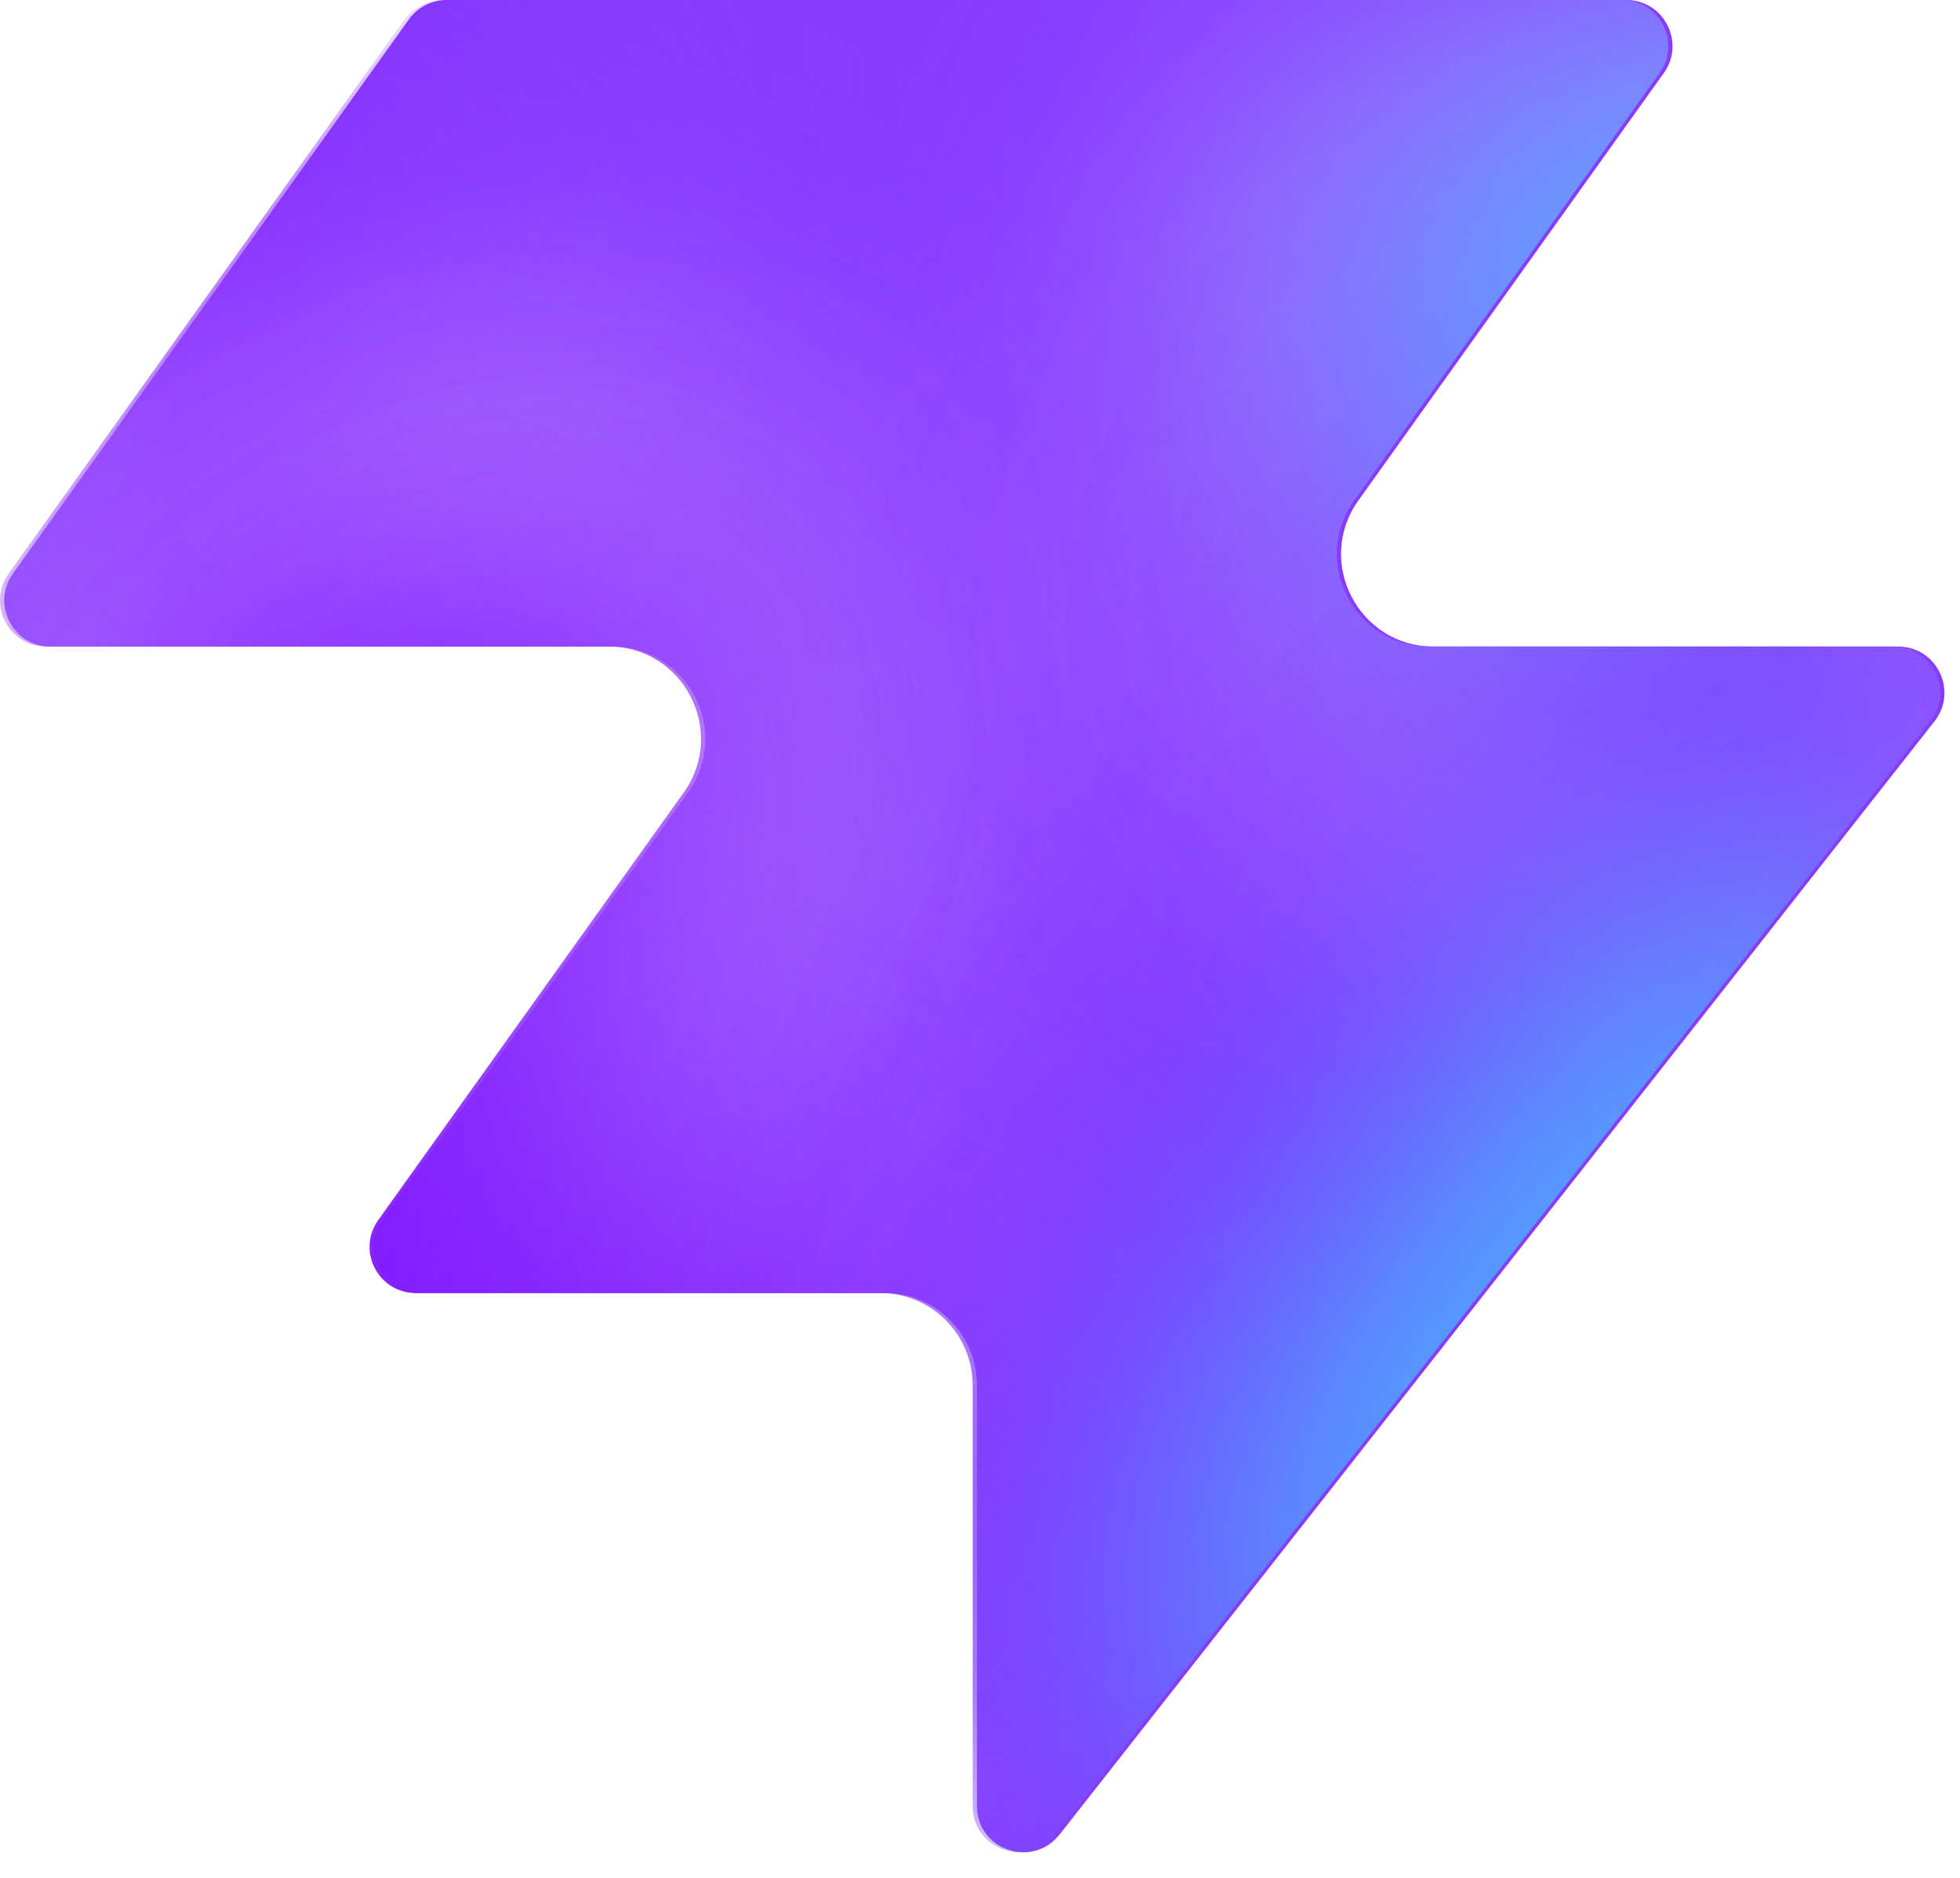
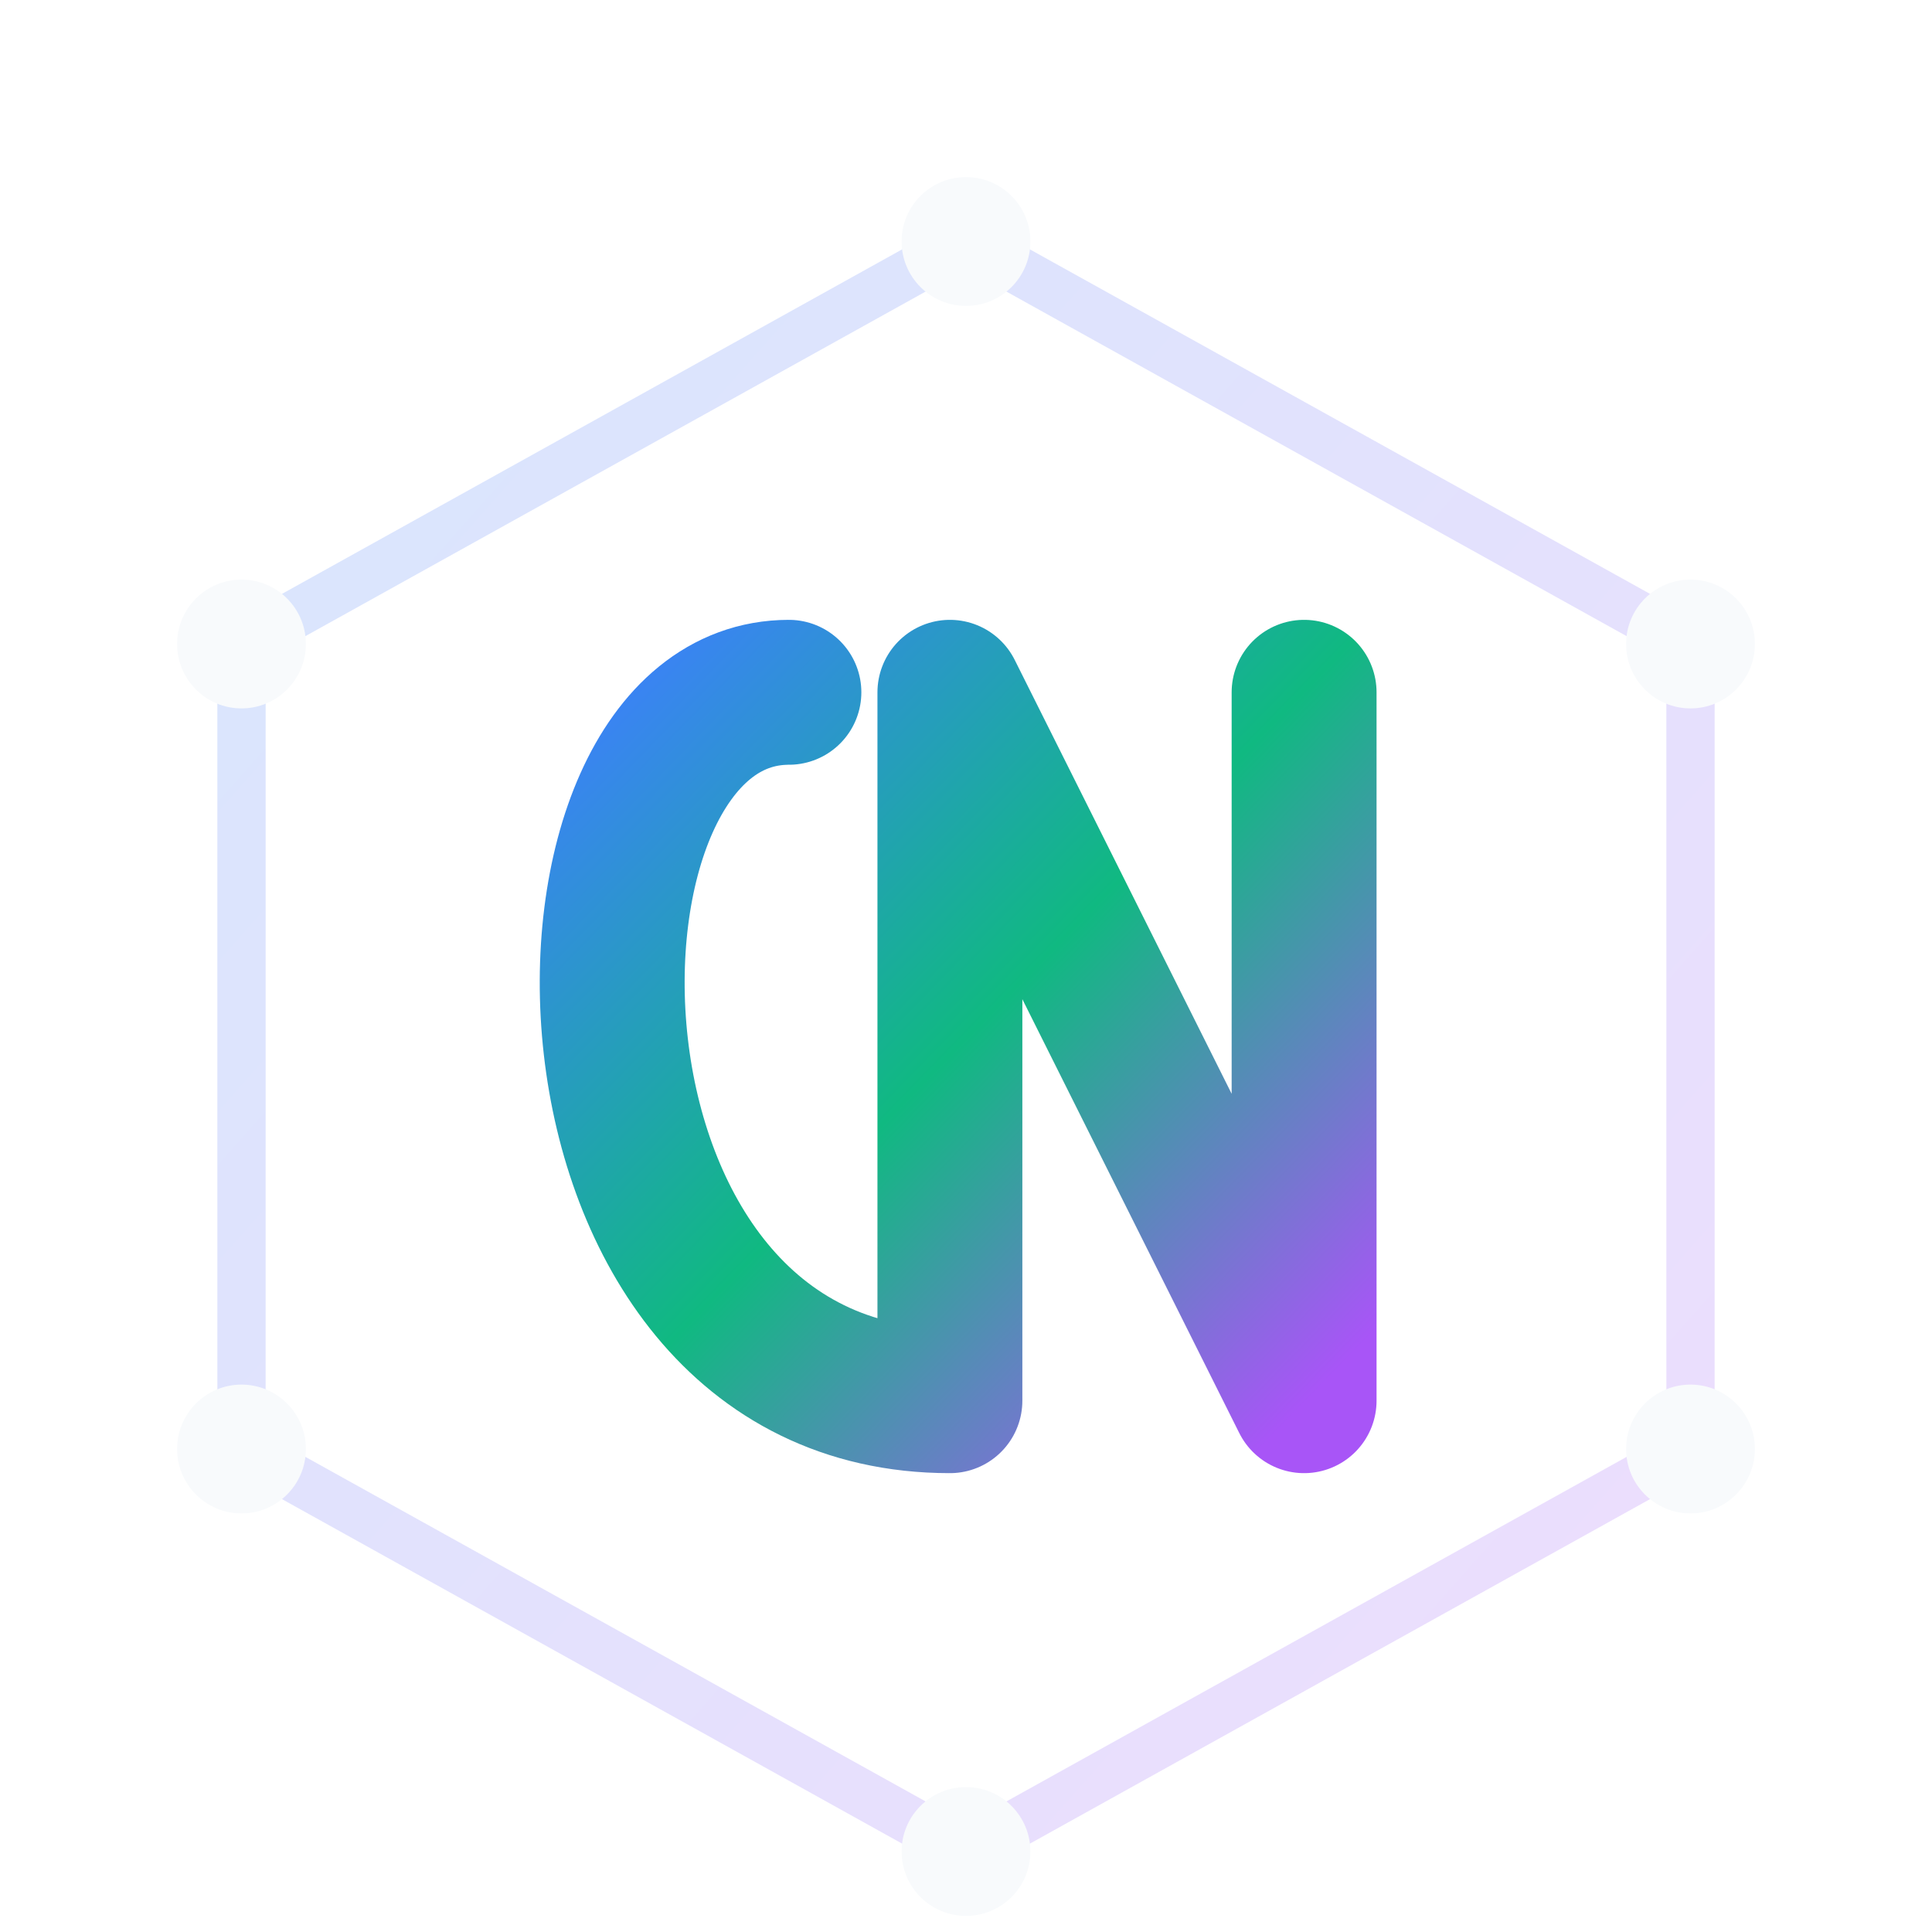
- <svg xmlns="http://www.w3.org/2000/svg" width="48" height="46" fill="none" viewBox="0 0 48 46">
-   <path fill="#863bff" d="M25.946 44.938c-.664.845-2.021.375-2.021-.698V33.937a2.26 2.26 0 0 0-2.262-2.262H10.287c-.92 0-1.456-1.04-.92-1.788l7.48-10.471c1.07-1.497 0-3.578-1.842-3.578H1.237c-.92 0-1.456-1.04-.92-1.788L10.013.474c.214-.297.556-.474.92-.474h28.894c.92 0 1.456 1.04.92 1.788l-7.48 10.471c-1.07 1.498 0 3.579 1.842 3.579h11.377c.943 0 1.473 1.088.89 1.83L25.947 44.94z" style="fill:#863bff;fill:color(display-p3 .525 .23 1);fill-opacity:1" />
-   <mask id="a" width="48" height="46" x="0" y="0" maskUnits="userSpaceOnUse" style="mask-type:alpha">
-     <path fill="#000" d="M25.842 44.938c-.664.844-2.021.375-2.021-.698V33.937a2.26 2.26 0 0 0-2.262-2.262H10.183c-.92 0-1.456-1.04-.92-1.788l7.48-10.471c1.07-1.498 0-3.579-1.842-3.579H1.133c-.92 0-1.456-1.04-.92-1.787L9.91.473c.214-.297.556-.474.92-.474h28.894c.92 0 1.456 1.04.92 1.788l-7.48 10.471c-1.07 1.498 0 3.578 1.842 3.578h11.377c.943 0 1.473 1.088.89 1.832L25.843 44.94z" style="fill:#000;fill-opacity:1" />
-   </mask>
-   <g mask="url(#a)">
-     <g filter="url(#b)">
-       <ellipse cx="5.508" cy="14.704" fill="#ede6ff" rx="5.508" ry="14.704" style="fill:#ede6ff;fill:color(display-p3 .927 .903 1);fill-opacity:1" transform="matrix(.00324 1 1 -.00324 -4.47 31.516)" />
-     </g>
-     <g filter="url(#c)">
-       <ellipse cx="10.399" cy="29.851" fill="#ede6ff" rx="10.399" ry="29.851" style="fill:#ede6ff;fill:color(display-p3 .927 .903 1);fill-opacity:1" transform="matrix(.00324 1 1 -.00324 -39.328 7.883)" />
-     </g>
-     <g filter="url(#d)">
-       <ellipse cx="5.508" cy="30.487" fill="#7e14ff" rx="5.508" ry="30.487" style="fill:#7e14ff;fill:color(display-p3 .492 .077 1);fill-opacity:1" transform="rotate(89.814 -25.913 -14.639)scale(1 -1)" />
-     </g>
-     <g filter="url(#e)">
-       <ellipse cx="5.508" cy="30.599" fill="#7e14ff" rx="5.508" ry="30.599" style="fill:#7e14ff;fill:color(display-p3 .492 .077 1);fill-opacity:1" transform="rotate(89.814 -32.644 -3.334)scale(1 -1)" />
-     </g>
-     <g filter="url(#f)">
-       <ellipse cx="5.508" cy="30.599" fill="#7e14ff" rx="5.508" ry="30.599" style="fill:#7e14ff;fill:color(display-p3 .492 .077 1);fill-opacity:1" transform="matrix(.00324 1 1 -.00324 -34.34 30.47)" />
-     </g>
-     <g filter="url(#g)">
-       <ellipse cx="14.072" cy="22.078" fill="#ede6ff" rx="14.072" ry="22.078" style="fill:#ede6ff;fill:color(display-p3 .927 .903 1);fill-opacity:1" transform="rotate(93.35 24.506 48.493)scale(-1 1)" />
-     </g>
-     <g filter="url(#h)">
-       <ellipse cx="3.47" cy="21.501" fill="#7e14ff" rx="3.47" ry="21.501" style="fill:#7e14ff;fill:color(display-p3 .492 .077 1);fill-opacity:1" transform="rotate(89.009 28.708 47.59)scale(-1 1)" />
-     </g>
-     <g filter="url(#i)">
-       <ellipse cx="3.47" cy="21.501" fill="#7e14ff" rx="3.47" ry="21.501" style="fill:#7e14ff;fill:color(display-p3 .492 .077 1);fill-opacity:1" transform="rotate(89.009 28.708 47.59)scale(-1 1)" />
-     </g>
-     <g filter="url(#j)">
-       <ellipse cx=".387" cy="8.972" fill="#7e14ff" rx="4.407" ry="29.108" style="fill:#7e14ff;fill:color(display-p3 .492 .077 1);fill-opacity:1" transform="rotate(39.51 .387 8.972)" />
-     </g>
-     <g filter="url(#k)">
-       <ellipse cx="47.523" cy="-6.092" fill="#7e14ff" rx="4.407" ry="29.108" style="fill:#7e14ff;fill:color(display-p3 .492 .077 1);fill-opacity:1" transform="rotate(37.892 47.523 -6.092)" />
-     </g>
-     <g filter="url(#l)">
-       <ellipse cx="41.412" cy="6.333" fill="#47bfff" rx="5.971" ry="9.665" style="fill:#47bfff;fill:color(display-p3 .28 .748 1);fill-opacity:1" transform="rotate(37.892 41.412 6.333)" />
-     </g>
-     <g filter="url(#m)">
-       <ellipse cx="-1.879" cy="38.332" fill="#7e14ff" rx="4.407" ry="29.108" style="fill:#7e14ff;fill:color(display-p3 .492 .077 1);fill-opacity:1" transform="rotate(37.892 -1.88 38.332)" />
-     </g>
-     <g filter="url(#n)">
-       <ellipse cx="-1.879" cy="38.332" fill="#7e14ff" rx="4.407" ry="29.108" style="fill:#7e14ff;fill:color(display-p3 .492 .077 1);fill-opacity:1" transform="rotate(37.892 -1.88 38.332)" />
-     </g>
-     <g filter="url(#o)">
-       <ellipse cx="35.651" cy="29.907" fill="#7e14ff" rx="4.407" ry="29.108" style="fill:#7e14ff;fill:color(display-p3 .492 .077 1);fill-opacity:1" transform="rotate(37.892 35.651 29.907)" />
-     </g>
-     <g filter="url(#p)">
-       <ellipse cx="38.418" cy="32.4" fill="#47bfff" rx="5.971" ry="15.297" style="fill:#47bfff;fill:color(display-p3 .28 .748 1);fill-opacity:1" transform="rotate(37.892 38.418 32.4)" />
-     </g>
-   </g>
+ <svg xmlns="http://www.w3.org/2000/svg" width="120" height="120" viewBox="0 0 120 120" fill="none">
  <defs>
-     <filter id="b" width="60.045" height="41.654" x="-19.77" y="16.149" color-interpolation-filters="sRGB" filterUnits="userSpaceOnUse">
-       <feFlood flood-opacity="0" result="BackgroundImageFix" />
-       <feBlend in="SourceGraphic" in2="BackgroundImageFix" result="shape" />
-       <feGaussianBlur result="effect1_foregroundBlur_2002_17158" stdDeviation="7.659" />
-     </filter>
-     <filter id="c" width="90.34" height="51.437" x="-54.613" y="-7.533" color-interpolation-filters="sRGB" filterUnits="userSpaceOnUse">
-       <feFlood flood-opacity="0" result="BackgroundImageFix" />
-       <feBlend in="SourceGraphic" in2="BackgroundImageFix" result="shape" />
-       <feGaussianBlur result="effect1_foregroundBlur_2002_17158" stdDeviation="7.659" />
-     </filter>
-     <filter id="d" width="79.355" height="29.4" x="-49.64" y="2.03" color-interpolation-filters="sRGB" filterUnits="userSpaceOnUse">
-       <feFlood flood-opacity="0" result="BackgroundImageFix" />
-       <feBlend in="SourceGraphic" in2="BackgroundImageFix" result="shape" />
-       <feGaussianBlur result="effect1_foregroundBlur_2002_17158" stdDeviation="4.596" />
-     </filter>
-     <filter id="e" width="79.579" height="29.4" x="-45.045" y="20.029" color-interpolation-filters="sRGB" filterUnits="userSpaceOnUse">
-       <feFlood flood-opacity="0" result="BackgroundImageFix" />
-       <feBlend in="SourceGraphic" in2="BackgroundImageFix" result="shape" />
-       <feGaussianBlur result="effect1_foregroundBlur_2002_17158" stdDeviation="4.596" />
-     </filter>
-     <filter id="f" width="79.579" height="29.4" x="-43.513" y="21.178" color-interpolation-filters="sRGB" filterUnits="userSpaceOnUse">
-       <feFlood flood-opacity="0" result="BackgroundImageFix" />
-       <feBlend in="SourceGraphic" in2="BackgroundImageFix" result="shape" />
-       <feGaussianBlur result="effect1_foregroundBlur_2002_17158" stdDeviation="4.596" />
-     </filter>
-     <filter id="g" width="74.749" height="58.852" x="15.756" y="-17.901" color-interpolation-filters="sRGB" filterUnits="userSpaceOnUse">
-       <feFlood flood-opacity="0" result="BackgroundImageFix" />
-       <feBlend in="SourceGraphic" in2="BackgroundImageFix" result="shape" />
-       <feGaussianBlur result="effect1_foregroundBlur_2002_17158" stdDeviation="7.659" />
-     </filter>
-     <filter id="h" width="61.377" height="25.362" x="23.548" y="2.284" color-interpolation-filters="sRGB" filterUnits="userSpaceOnUse">
-       <feFlood flood-opacity="0" result="BackgroundImageFix" />
-       <feBlend in="SourceGraphic" in2="BackgroundImageFix" result="shape" />
-       <feGaussianBlur result="effect1_foregroundBlur_2002_17158" stdDeviation="4.596" />
-     </filter>
-     <filter id="i" width="61.377" height="25.362" x="23.548" y="2.284" color-interpolation-filters="sRGB" filterUnits="userSpaceOnUse">
-       <feFlood flood-opacity="0" result="BackgroundImageFix" />
-       <feBlend in="SourceGraphic" in2="BackgroundImageFix" result="shape" />
-       <feGaussianBlur result="effect1_foregroundBlur_2002_17158" stdDeviation="4.596" />
-     </filter>
-     <filter id="j" width="56.045" height="63.649" x="-27.636" y="-22.853" color-interpolation-filters="sRGB" filterUnits="userSpaceOnUse">
-       <feFlood flood-opacity="0" result="BackgroundImageFix" />
-       <feBlend in="SourceGraphic" in2="BackgroundImageFix" result="shape" />
-       <feGaussianBlur result="effect1_foregroundBlur_2002_17158" stdDeviation="4.596" />
-     </filter>
-     <filter id="k" width="54.814" height="64.646" x="20.116" y="-38.415" color-interpolation-filters="sRGB" filterUnits="userSpaceOnUse">
-       <feFlood flood-opacity="0" result="BackgroundImageFix" />
-       <feBlend in="SourceGraphic" in2="BackgroundImageFix" result="shape" />
-       <feGaussianBlur result="effect1_foregroundBlur_2002_17158" stdDeviation="4.596" />
-     </filter>
-     <filter id="l" width="33.541" height="35.313" x="24.641" y="-11.323" color-interpolation-filters="sRGB" filterUnits="userSpaceOnUse">
-       <feFlood flood-opacity="0" result="BackgroundImageFix" />
-       <feBlend in="SourceGraphic" in2="BackgroundImageFix" result="shape" />
-       <feGaussianBlur result="effect1_foregroundBlur_2002_17158" stdDeviation="4.596" />
-     </filter>
-     <filter id="m" width="54.814" height="64.646" x="-29.286" y="6.009" color-interpolation-filters="sRGB" filterUnits="userSpaceOnUse">
-       <feFlood flood-opacity="0" result="BackgroundImageFix" />
-       <feBlend in="SourceGraphic" in2="BackgroundImageFix" result="shape" />
-       <feGaussianBlur result="effect1_foregroundBlur_2002_17158" stdDeviation="4.596" />
-     </filter>
-     <filter id="n" width="54.814" height="64.646" x="-29.286" y="6.009" color-interpolation-filters="sRGB" filterUnits="userSpaceOnUse">
-       <feFlood flood-opacity="0" result="BackgroundImageFix" />
-       <feBlend in="SourceGraphic" in2="BackgroundImageFix" result="shape" />
-       <feGaussianBlur result="effect1_foregroundBlur_2002_17158" stdDeviation="4.596" />
-     </filter>
-     <filter id="o" width="54.814" height="64.646" x="8.244" y="-2.416" color-interpolation-filters="sRGB" filterUnits="userSpaceOnUse">
-       <feFlood flood-opacity="0" result="BackgroundImageFix" />
-       <feBlend in="SourceGraphic" in2="BackgroundImageFix" result="shape" />
-       <feGaussianBlur result="effect1_foregroundBlur_2002_17158" stdDeviation="4.596" />
-     </filter>
-     <filter id="p" width="39.409" height="43.623" x="18.713" y="10.588" color-interpolation-filters="sRGB" filterUnits="userSpaceOnUse">
-       <feFlood flood-opacity="0" result="BackgroundImageFix" />
-       <feBlend in="SourceGraphic" in2="BackgroundImageFix" result="shape" />
-       <feGaussianBlur result="effect1_foregroundBlur_2002_17158" stdDeviation="4.596" />
-     </filter>
+     <linearGradient id="logoBluePurple" x1="0%" y1="0%" x2="100%" y2="100%">
+       <stop offset="0%" stop-color="#3b82f6" />
+       <stop offset="100%" stop-color="#a855f7" />
+     </linearGradient>
+     <linearGradient id="logoGrad" x1="0%" y1="0%" x2="100%" y2="100%">
+       <stop offset="0%" stop-color="#3b82f6" />
+       <stop offset="50%" stop-color="#10b981" />
+       <stop offset="100%" stop-color="#a855f7" />
+     </linearGradient>
  </defs>
+   {/* Hexagonal Outer Frame */}
+   <polygon points="60,15 105,40 105,90 60,115 15,90 15,40" stroke="url(#logoBluePurple)" stroke-width="3" fill="none" opacity="0.2" />
+   
+   {/* Optically Balanced Curved C and N Monogram (Shifted 3px Left to offset N's visual weight) */}
+   <path d="M 49 43 C 33 43 33 87 59 87 L 59 43 L 81 87 L 81 43" stroke="url(#logoGrad)" stroke-width="9" stroke-linecap="round" stroke-linejoin="round" />
+ 
+   {/* Corner Dots */}
+   <circle cx="60" cy="15" r="4" fill="#f8fafc" />
+   <circle cx="105" cy="40" r="4" fill="#f8fafc" />
+   <circle cx="105" cy="90" r="4" fill="#f8fafc" />
+   <circle cx="60" cy="115" r="4" fill="#f8fafc" />
+   <circle cx="15" cy="90" r="4" fill="#f8fafc" />
+   <circle cx="15" cy="40" r="4" fill="#f8fafc" />
</svg>
